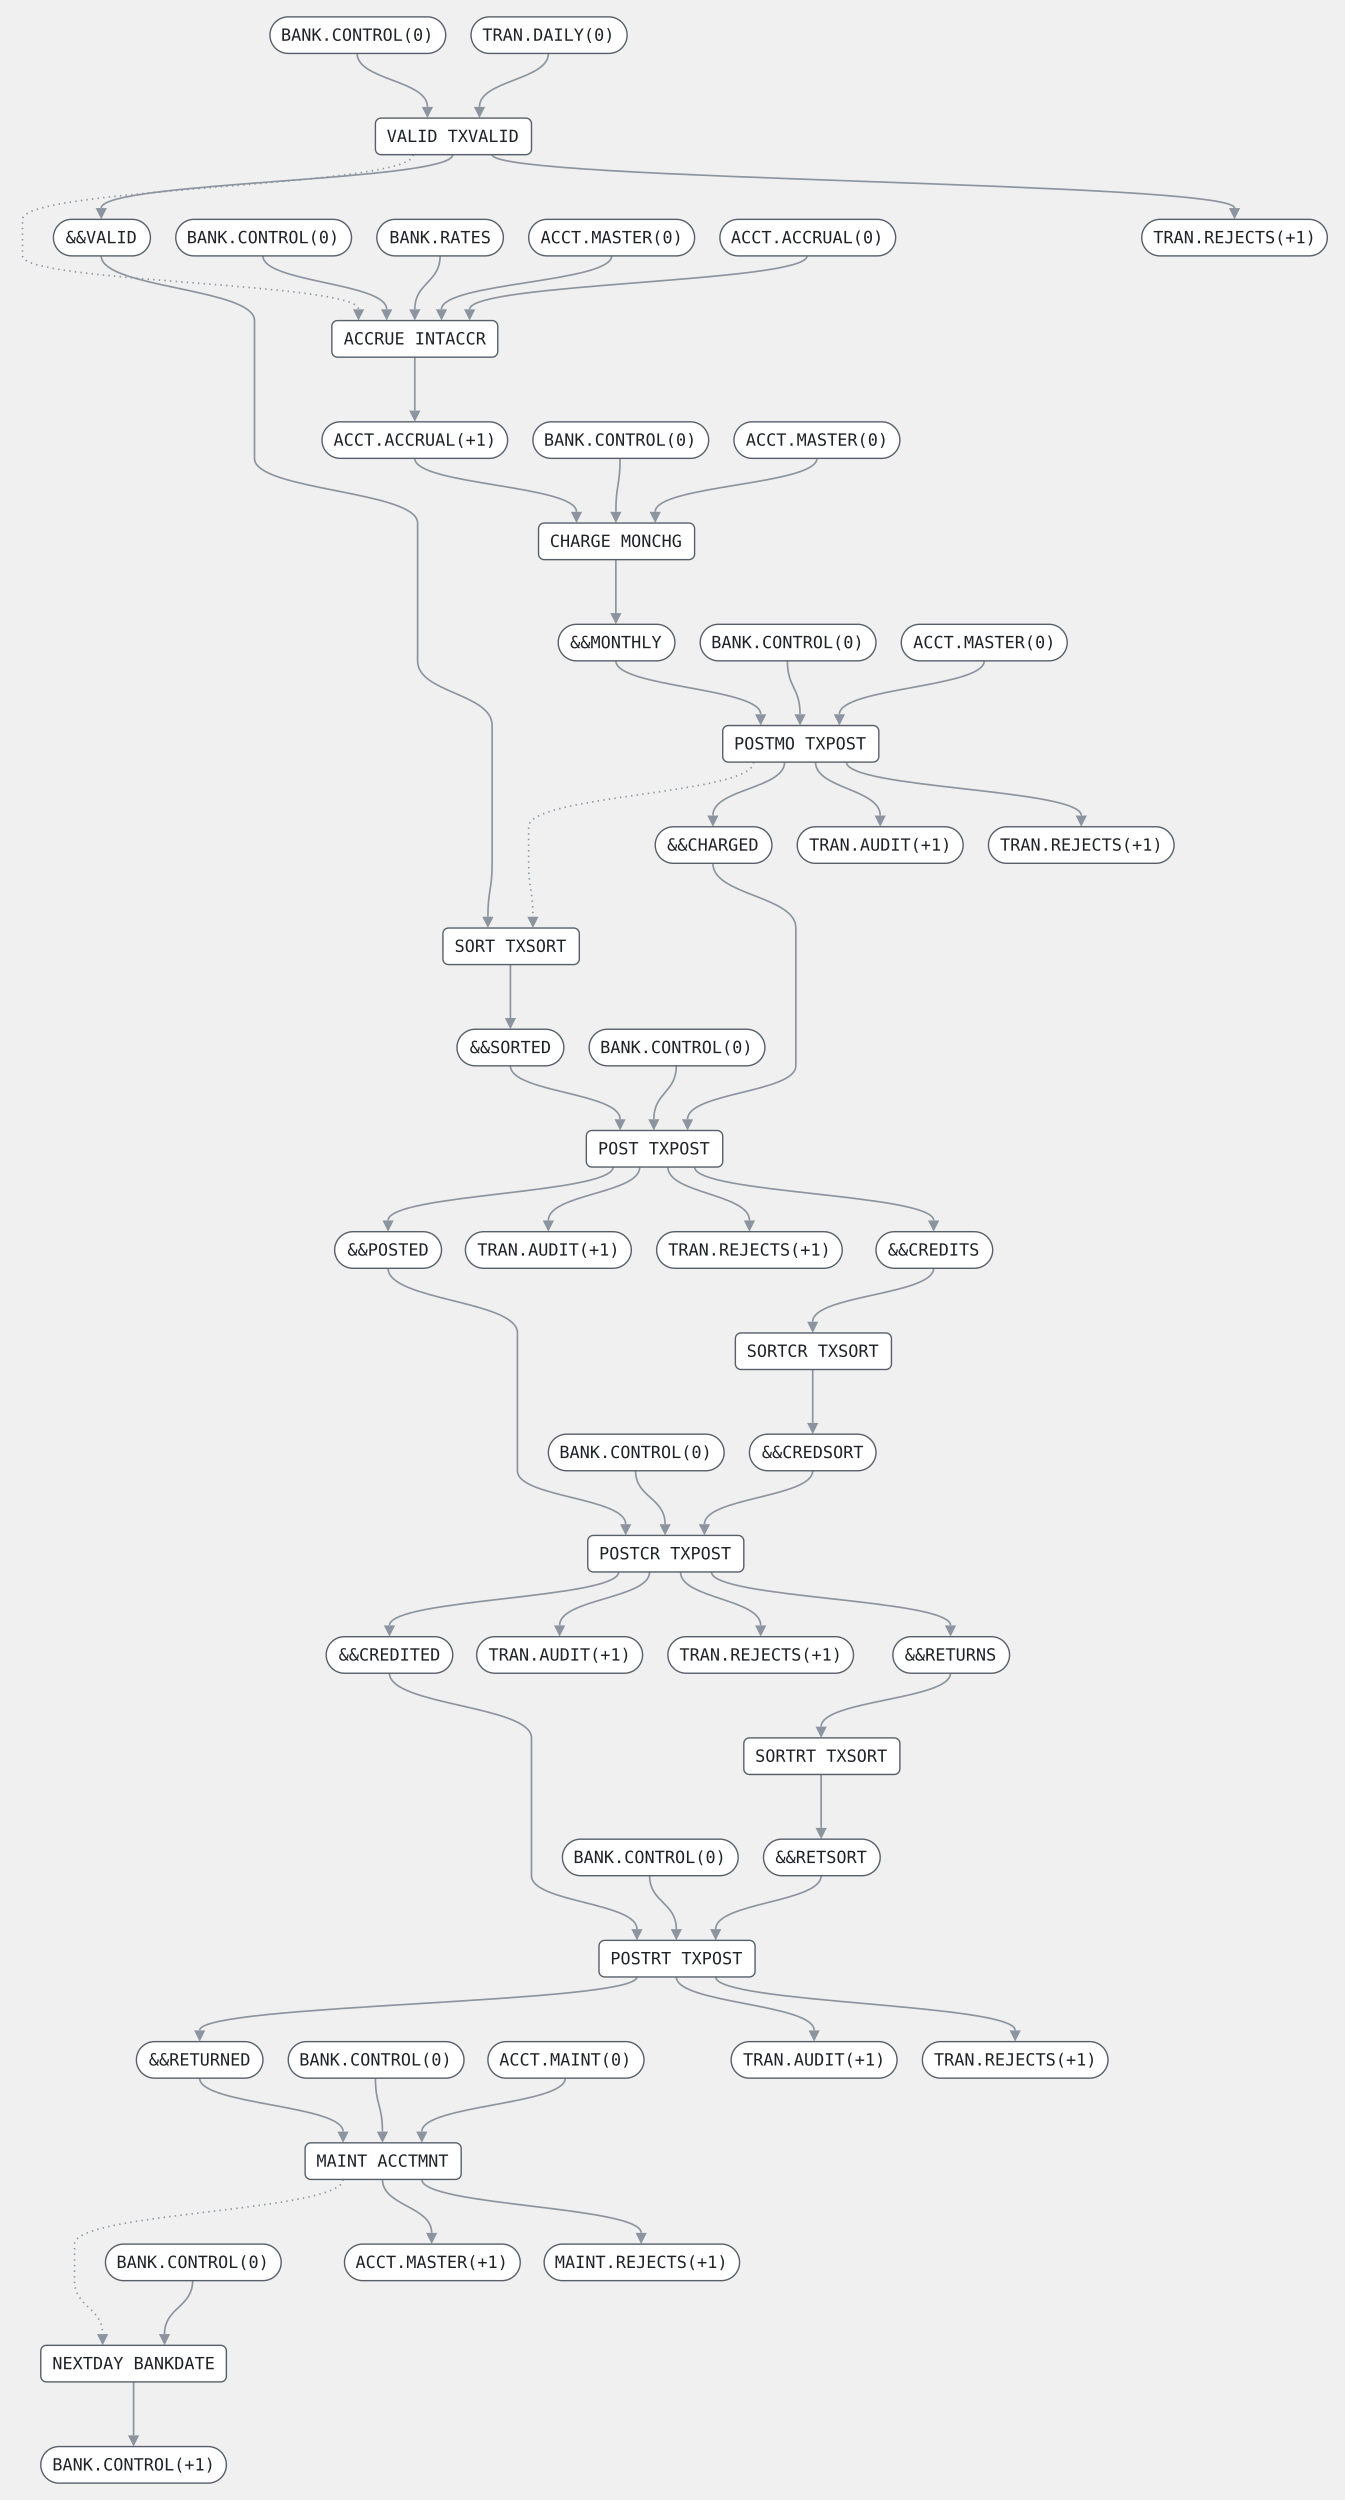
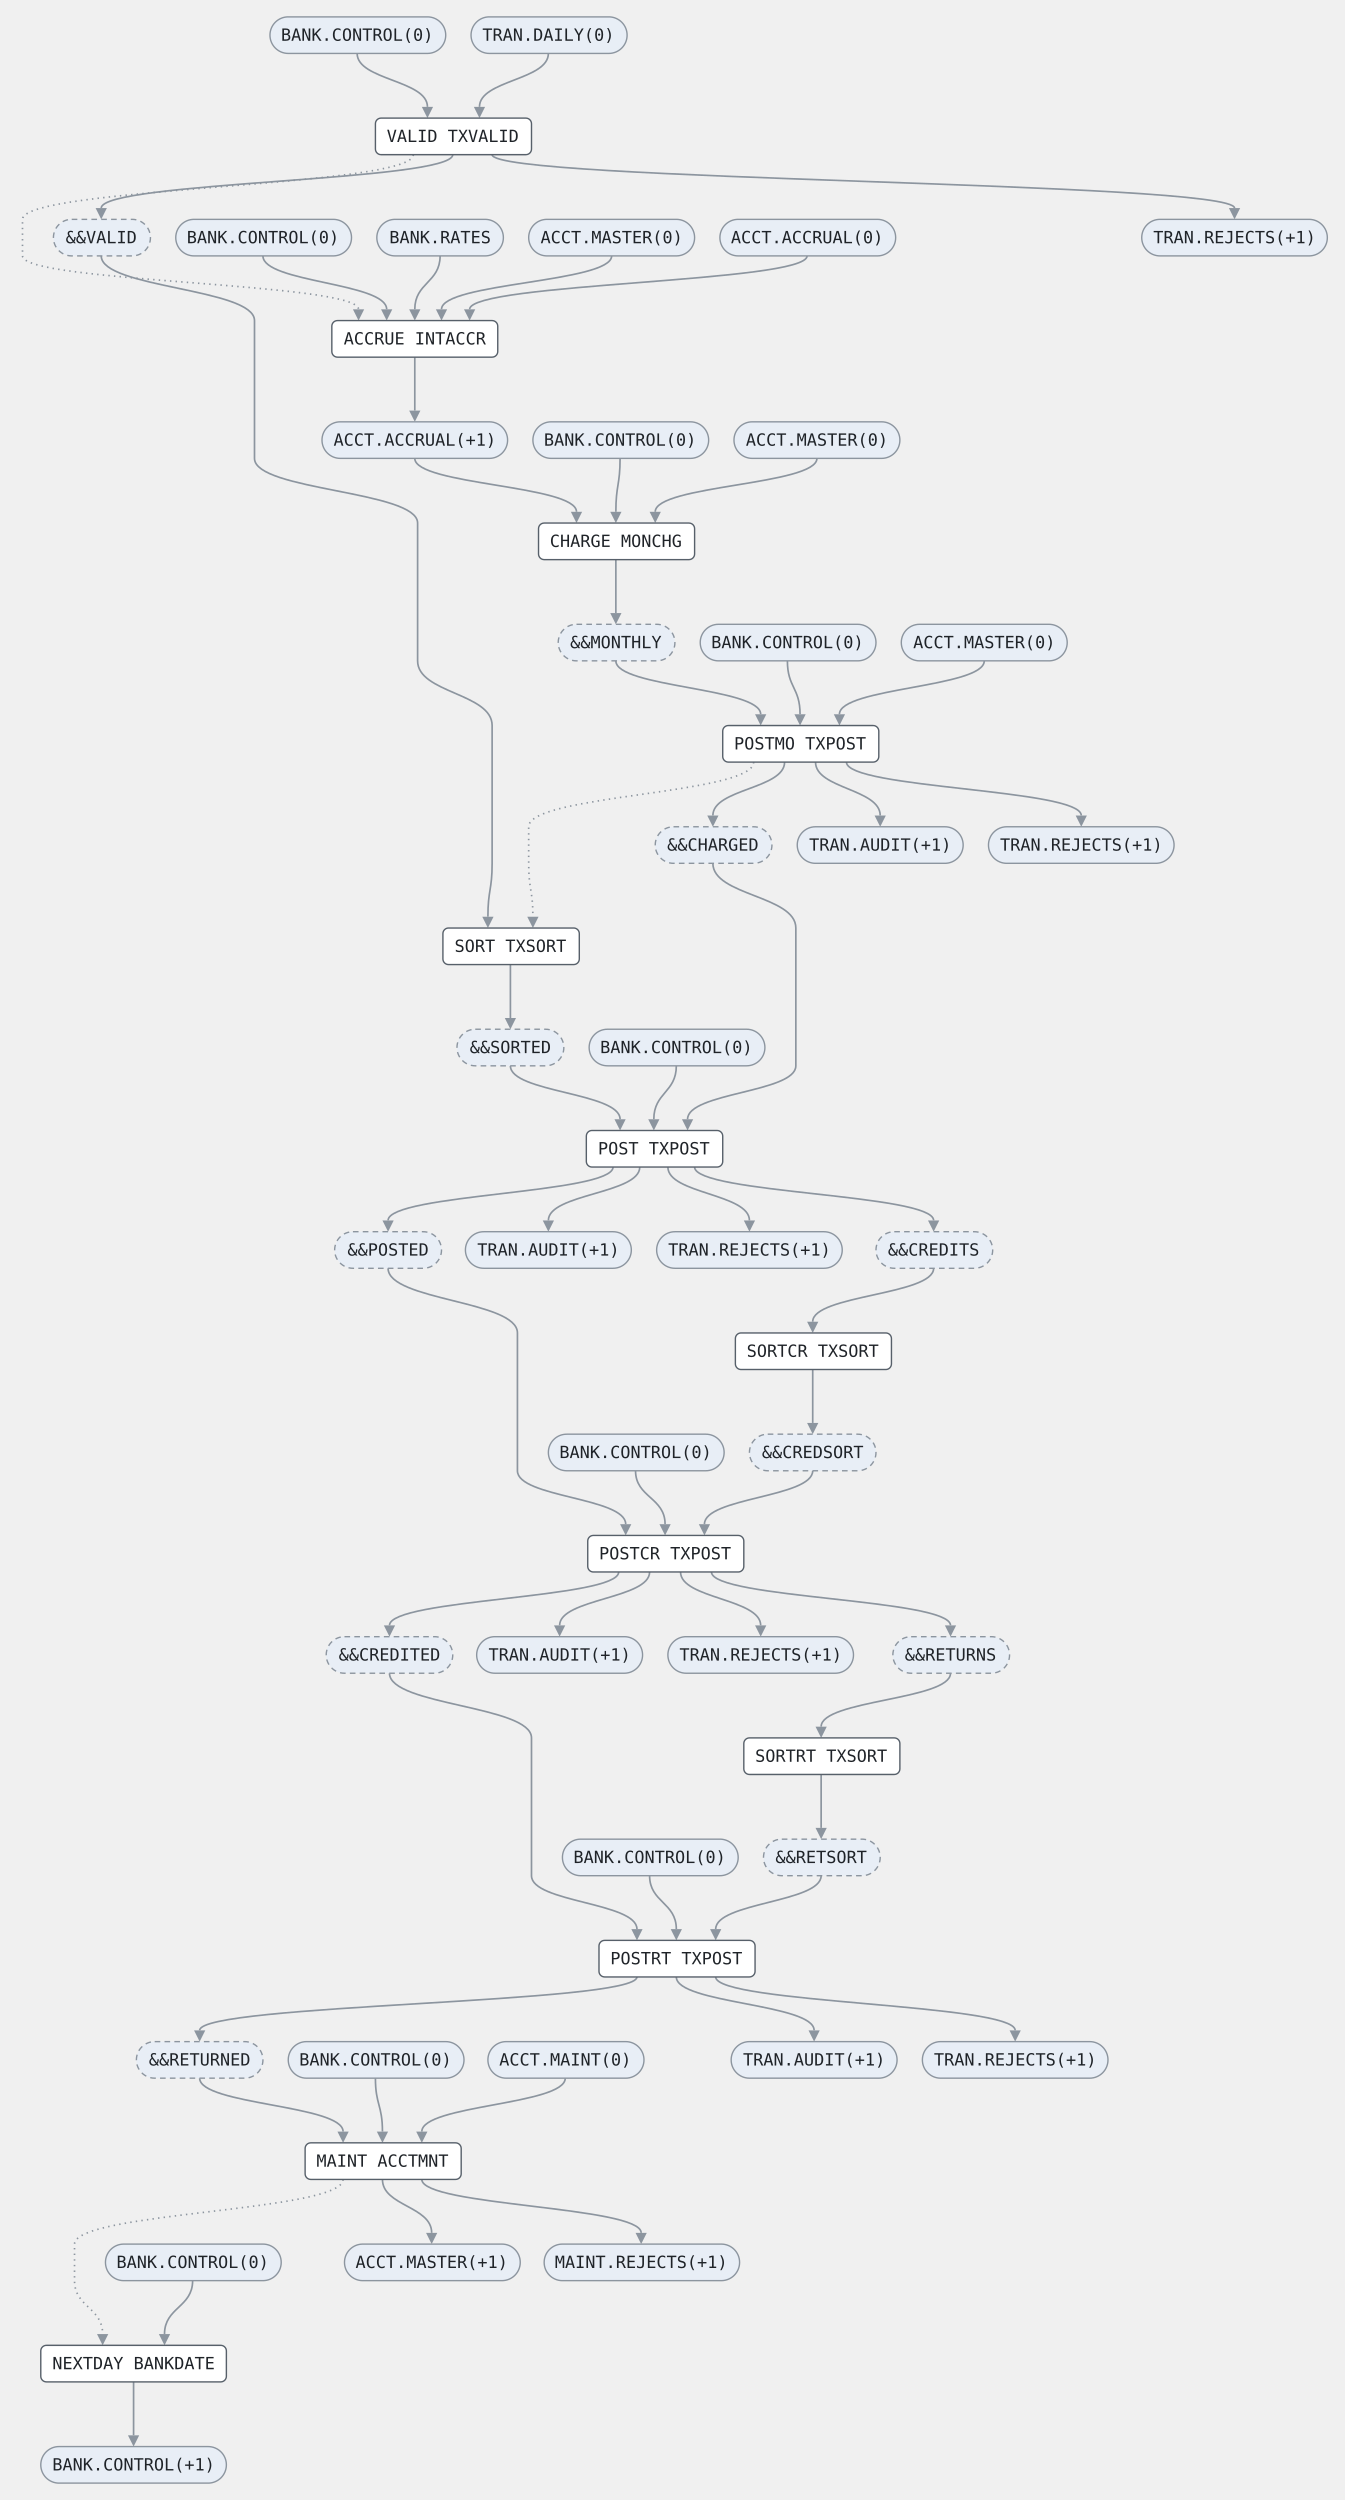
<svg xmlns="http://www.w3.org/2000/svg" width="956" height="1778" viewBox="0 0 956 1778" font-family="ui-monospace, SFMono-Regular, Menlo, Consolas, monospace" font-size="12">
  <style>
.box { fill: #ffffff; stroke: #57606a; stroke-width: 1 }
.box.emphasis { stroke-width: 2.5 }
+ .box.data { fill: #e8eef6; stroke: #8c959f }
+ .box.dashed { stroke-dasharray: 4 3 }
.label { fill: #1f2328 }
.edge { fill: none; stroke: #8c959f; stroke-width: 1.2 }
.edge.dashed { stroke-dasharray: 4 3 }
.edge.dotted { stroke-dasharray: 1 3 }
.head { fill: #8c959f }
@media (prefers-color-scheme: dark) {
  .box { fill: #161b22; stroke: #8b949e }
+   .box.data { fill: #1f2a3a; stroke: #6e7681 }
  .label { fill: #e6edf3 }
  .edge { stroke: #6e7681 }
  .head { fill: #6e7681 }
}
</style>
  <defs>
    <marker id="arrow" viewBox="0 0 8 8" refX="0" refY="4" markerUnits="userSpaceOnUse" markerWidth="8" markerHeight="8" orient="auto-start-reverse">
      <path class="head" d="M0,0 L8,4 L0,8 z" />
    </marker>
  </defs>
  <path class="edge" d="M254,38 C254,57 304,57 304,76" marker-end="url(#arrow)" />
  <path class="edge" d="M390,38 C390,57 341,57 341,76" marker-end="url(#arrow)" />
  <path class="edge" d="M322,110 C322,129 72,129 72,148" marker-end="url(#arrow)" />
  <path class="edge" d="M350,110 C350,129 878,129 878,148" marker-end="url(#arrow)" />
  <path class="edge" d="M187,182 C187,201 275,201 275,220" marker-end="url(#arrow)" />
  <path class="edge" d="M313,182 C313,201 295,201 295,220" marker-end="url(#arrow)" />
  <path class="edge" d="M435,182 C435,201 314,201 314,220" marker-end="url(#arrow)" />
  <path class="edge" d="M574,182 C574,201 334,201 334,220" marker-end="url(#arrow)" />
  <path class="edge dotted" d="M294,110 C294,133 16,133 16,156 L16,182 C16,201 255,201 255,220" marker-end="url(#arrow)" />
  <path class="edge" d="M295,254 C295,273 295,273 295,292" marker-end="url(#arrow)" />
  <path class="edge" d="M441,326 C441,345 438,345 438,364" marker-end="url(#arrow)" />
  <path class="edge" d="M581,326 C581,345 466,345 466,364" marker-end="url(#arrow)" />
  <path class="edge" d="M295,326 C295,345 410,345 410,364" marker-end="url(#arrow)" />
  <path class="edge" d="M438,398 C438,417 438,417 438,436" marker-end="url(#arrow)" />
  <path class="edge" d="M560,470 C560,489 569,489 569,508" marker-end="url(#arrow)" />
  <path class="edge" d="M700,470 C700,489 597,489 597,508" marker-end="url(#arrow)" />
  <path class="edge" d="M438,470 C438,489 541,489 541,508" marker-end="url(#arrow)" />
  <path class="edge" d="M558,542 C558,561 507,561 507,580" marker-end="url(#arrow)" />
  <path class="edge" d="M580,542 C580,561 626,561 626,580" marker-end="url(#arrow)" />
  <path class="edge" d="M602,542 C602,561 769,561 769,580" marker-end="url(#arrow)" />
  <path class="edge" d="M72,182 C72,205 181,205 181,228 L181,254 C181,277 181,277 181,300 L181,326 C181,349 297,349 297,372 L297,398 C297,421 297,421 297,444 L297,470 C297,493 350,493 350,516 L350,542 C350,565 350,565 350,588 L350,614 C350,633 347,633 347,652" marker-end="url(#arrow)" />
  <path class="edge dotted" d="M536,542 C536,565 376,565 376,588 L376,614 C376,633 379,633 379,652" marker-end="url(#arrow)" />
  <path class="edge" d="M363,686 C363,705 363,705 363,724" marker-end="url(#arrow)" />
  <path class="edge" d="M481,758 C481,777 465,777 465,796" marker-end="url(#arrow)" />
  <path class="edge" d="M507,614 C507,637 566,637 566,660 L566,686 C566,709 566,709 566,732 L566,758 C566,777 489,777 489,796" marker-end="url(#arrow)" />
  <path class="edge" d="M363,758 C363,777 441,777 441,796" marker-end="url(#arrow)" />
  <path class="edge" d="M436,830 C436,849 276,849 276,868" marker-end="url(#arrow)" />
  <path class="edge" d="M455,830 C455,849 390,849 390,868" marker-end="url(#arrow)" />
  <path class="edge" d="M475,830 C475,849 533,849 533,868" marker-end="url(#arrow)" />
  <path class="edge" d="M494,830 C494,849 664,849 664,868" marker-end="url(#arrow)" />
  <path class="edge" d="M664,902 C664,921 578,921 578,940" marker-end="url(#arrow)" />
  <path class="edge" d="M578,974 C578,993 578,993 578,1012" marker-end="url(#arrow)" />
  <path class="edge" d="M452,1046 C452,1065 473,1065 473,1084" marker-end="url(#arrow)" />
  <path class="edge" d="M276,902 C276,925 368,925 368,948 L368,974 C368,997 368,997 368,1020 L368,1046 C368,1065 445,1065 445,1084" marker-end="url(#arrow)" />
  <path class="edge" d="M578,1046 C578,1065 501,1065 501,1084" marker-end="url(#arrow)" />
  <path class="edge" d="M440,1118 C440,1137 277,1137 277,1156" marker-end="url(#arrow)" />
  <path class="edge" d="M462,1118 C462,1137 398,1137 398,1156" marker-end="url(#arrow)" />
  <path class="edge" d="M484,1118 C484,1137 541,1137 541,1156" marker-end="url(#arrow)" />
  <path class="edge" d="M506,1118 C506,1137 676,1137 676,1156" marker-end="url(#arrow)" />
  <path class="edge" d="M676,1190 C676,1209 584,1209 584,1228" marker-end="url(#arrow)" />
  <path class="edge" d="M584,1262 C584,1281 584,1281 584,1300" marker-end="url(#arrow)" />
  <path class="edge" d="M462,1334 C462,1353 481,1353 481,1372" marker-end="url(#arrow)" />
  <path class="edge" d="M277,1190 C277,1213 378,1213 378,1236 L378,1262 C378,1285 378,1285 378,1308 L378,1334 C378,1353 453,1353 453,1372" marker-end="url(#arrow)" />
  <path class="edge" d="M584,1334 C584,1353 509,1353 509,1372" marker-end="url(#arrow)" />
  <path class="edge" d="M453,1406 C453,1425 142,1425 142,1444" marker-end="url(#arrow)" />
  <path class="edge" d="M481,1406 C481,1425 579,1425 579,1444" marker-end="url(#arrow)" />
  <path class="edge" d="M509,1406 C509,1425 722,1425 722,1444" marker-end="url(#arrow)" />
  <path class="edge" d="M267,1478 C267,1497 272,1497 272,1516" marker-end="url(#arrow)" />
  <path class="edge" d="M142,1478 C142,1497 244,1497 244,1516" marker-end="url(#arrow)" />
  <path class="edge" d="M402,1478 C402,1497 300,1497 300,1516" marker-end="url(#arrow)" />
  <path class="edge" d="M272,1550 C272,1569 307,1569 307,1588" marker-end="url(#arrow)" />
  <path class="edge" d="M300,1550 C300,1569 456,1569 456,1588" marker-end="url(#arrow)" />
  <path class="edge" d="M137,1622 C137,1641 117,1641 117,1660" marker-end="url(#arrow)" />
  <path class="edge dotted" d="M244,1550 C244,1573 53,1573 53,1596 L53,1622 C53,1641 73,1641 73,1660" marker-end="url(#arrow)" />
  <path class="edge" d="M95,1694 C95,1713 95,1713 95,1732" marker-end="url(#arrow)" />
  <g>
-     <rect class="box" x="192" y="12" width="125" height="26" rx="13" />
+     <rect class="box data" x="192" y="12" width="125" height="26" rx="13" />
    <text class="label" x="254" y="29" text-anchor="middle">BANK.CONTROL(0)</text>
  </g>
  <g>
-     <rect class="box" x="335" y="12" width="111" height="26" rx="13" />
+     <rect class="box data" x="335" y="12" width="111" height="26" rx="13" />
    <text class="label" x="390" y="29" text-anchor="middle">TRAN.DAILY(0)</text>
  </g>
  <a href="../../../pangaea/jobs/DAILY.jcl#L20">
    <rect class="box" x="267" y="84" width="111" height="26" rx="4" />
    <text class="label" x="322" y="101" text-anchor="middle">VALID TXVALID</text>
  </a>
  <g>
-     <rect class="box" x="38" y="156" width="69" height="26" rx="13" />
+     <rect class="box data dashed" x="38" y="156" width="69" height="26" rx="13" />
    <text class="label" x="72" y="173" text-anchor="middle">&amp;&amp;VALID</text>
  </g>
  <g>
-     <rect class="box" x="812" y="156" width="132" height="26" rx="13" />
+     <rect class="box data" x="812" y="156" width="132" height="26" rx="13" />
    <text class="label" x="878" y="173" text-anchor="middle">TRAN.REJECTS(+1)</text>
  </g>
  <g>
-     <rect class="box" x="125" y="156" width="125" height="26" rx="13" />
+     <rect class="box data" x="125" y="156" width="125" height="26" rx="13" />
    <text class="label" x="187" y="173" text-anchor="middle">BANK.CONTROL(0)</text>
  </g>
  <g>
-     <rect class="box" x="268" y="156" width="90" height="26" rx="13" />
+     <rect class="box data" x="268" y="156" width="90" height="26" rx="13" />
    <text class="label" x="313" y="173" text-anchor="middle">BANK.RATES</text>
  </g>
  <g>
-     <rect class="box" x="376" y="156" width="118" height="26" rx="13" />
+     <rect class="box data" x="376" y="156" width="118" height="26" rx="13" />
    <text class="label" x="435" y="173" text-anchor="middle">ACCT.MASTER(0)</text>
  </g>
  <g>
-     <rect class="box" x="512" y="156" width="125" height="26" rx="13" />
+     <rect class="box data" x="512" y="156" width="125" height="26" rx="13" />
    <text class="label" x="574" y="173" text-anchor="middle">ACCT.ACCRUAL(0)</text>
  </g>
  <a href="../../../pangaea/jobs/DAILY.jcl#L33">
    <rect class="box" x="236" y="228" width="118" height="26" rx="4" />
    <text class="label" x="295" y="245" text-anchor="middle">ACCRUE INTACCR</text>
  </a>
  <g>
-     <rect class="box" x="229" y="300" width="132" height="26" rx="13" />
+     <rect class="box data" x="229" y="300" width="132" height="26" rx="13" />
    <text class="label" x="295" y="317" text-anchor="middle">ACCT.ACCRUAL(+1)</text>
  </g>
  <g>
-     <rect class="box" x="379" y="300" width="125" height="26" rx="13" />
+     <rect class="box data" x="379" y="300" width="125" height="26" rx="13" />
    <text class="label" x="441" y="317" text-anchor="middle">BANK.CONTROL(0)</text>
  </g>
  <g>
-     <rect class="box" x="522" y="300" width="118" height="26" rx="13" />
+     <rect class="box data" x="522" y="300" width="118" height="26" rx="13" />
    <text class="label" x="581" y="317" text-anchor="middle">ACCT.MASTER(0)</text>
  </g>
  <a href="../../../pangaea/jobs/DAILY.jcl#L41">
    <rect class="box" x="383" y="372" width="111" height="26" rx="4" />
    <text class="label" x="438" y="389" text-anchor="middle">CHARGE MONCHG</text>
  </a>
  <g>
-     <rect class="box" x="397" y="444" width="83" height="26" rx="13" />
+     <rect class="box data dashed" x="397" y="444" width="83" height="26" rx="13" />
    <text class="label" x="438" y="461" text-anchor="middle">&amp;&amp;MONTHLY</text>
  </g>
  <g>
-     <rect class="box" x="498" y="444" width="125" height="26" rx="13" />
+     <rect class="box data" x="498" y="444" width="125" height="26" rx="13" />
    <text class="label" x="560" y="461" text-anchor="middle">BANK.CONTROL(0)</text>
  </g>
  <g>
-     <rect class="box" x="641" y="444" width="118" height="26" rx="13" />
+     <rect class="box data" x="641" y="444" width="118" height="26" rx="13" />
    <text class="label" x="700" y="461" text-anchor="middle">ACCT.MASTER(0)</text>
  </g>
  <a href="../../../pangaea/jobs/DAILY.jcl#L48">
    <rect class="box" x="514" y="516" width="111" height="26" rx="4" />
    <text class="label" x="569" y="533" text-anchor="middle">POSTMO TXPOST</text>
  </a>
  <g>
-     <rect class="box" x="466" y="588" width="83" height="26" rx="13" />
+     <rect class="box data dashed" x="466" y="588" width="83" height="26" rx="13" />
    <text class="label" x="507" y="605" text-anchor="middle">&amp;&amp;CHARGED</text>
  </g>
  <g>
-     <rect class="box" x="567" y="588" width="118" height="26" rx="13" />
+     <rect class="box data" x="567" y="588" width="118" height="26" rx="13" />
    <text class="label" x="626" y="605" text-anchor="middle">TRAN.AUDIT(+1)</text>
  </g>
  <g>
-     <rect class="box" x="703" y="588" width="132" height="26" rx="13" />
+     <rect class="box data" x="703" y="588" width="132" height="26" rx="13" />
    <text class="label" x="769" y="605" text-anchor="middle">TRAN.REJECTS(+1)</text>
  </g>
  <a href="../../../pangaea/jobs/DAILY.jcl#L62">
    <rect class="box" x="315" y="660" width="97" height="26" rx="4" />
    <text class="label" x="363" y="677" text-anchor="middle">SORT TXSORT</text>
  </a>
  <g>
-     <rect class="box" x="325" y="732" width="76" height="26" rx="13" />
+     <rect class="box data dashed" x="325" y="732" width="76" height="26" rx="13" />
    <text class="label" x="363" y="749" text-anchor="middle">&amp;&amp;SORTED</text>
  </g>
  <g>
-     <rect class="box" x="419" y="732" width="125" height="26" rx="13" />
+     <rect class="box data" x="419" y="732" width="125" height="26" rx="13" />
    <text class="label" x="481" y="749" text-anchor="middle">BANK.CONTROL(0)</text>
  </g>
  <a href="../../../pangaea/jobs/DAILY.jcl#L66">
    <rect class="box" x="417" y="804" width="97" height="26" rx="4" />
    <text class="label" x="465" y="821" text-anchor="middle">POST TXPOST</text>
  </a>
  <g>
-     <rect class="box" x="238" y="876" width="76" height="26" rx="13" />
+     <rect class="box data dashed" x="238" y="876" width="76" height="26" rx="13" />
    <text class="label" x="276" y="893" text-anchor="middle">&amp;&amp;POSTED</text>
  </g>
  <g>
-     <rect class="box" x="331" y="876" width="118" height="26" rx="13" />
+     <rect class="box data" x="331" y="876" width="118" height="26" rx="13" />
    <text class="label" x="390" y="893" text-anchor="middle">TRAN.AUDIT(+1)</text>
  </g>
  <g>
-     <rect class="box" x="467" y="876" width="132" height="26" rx="13" />
+     <rect class="box data" x="467" y="876" width="132" height="26" rx="13" />
    <text class="label" x="533" y="893" text-anchor="middle">TRAN.REJECTS(+1)</text>
  </g>
  <g>
-     <rect class="box" x="623" y="876" width="83" height="26" rx="13" />
+     <rect class="box data dashed" x="623" y="876" width="83" height="26" rx="13" />
    <text class="label" x="664" y="893" text-anchor="middle">&amp;&amp;CREDITS</text>
  </g>
  <a href="../../../pangaea/jobs/DAILY.jcl#L80">
    <rect class="box" x="523" y="948" width="111" height="26" rx="4" />
    <text class="label" x="578" y="965" text-anchor="middle">SORTCR TXSORT</text>
  </a>
  <g>
-     <rect class="box" x="533" y="1020" width="90" height="26" rx="13" />
+     <rect class="box data dashed" x="533" y="1020" width="90" height="26" rx="13" />
    <text class="label" x="578" y="1037" text-anchor="middle">&amp;&amp;CREDSORT</text>
  </g>
  <g>
-     <rect class="box" x="390" y="1020" width="125" height="26" rx="13" />
+     <rect class="box data" x="390" y="1020" width="125" height="26" rx="13" />
    <text class="label" x="452" y="1037" text-anchor="middle">BANK.CONTROL(0)</text>
  </g>
  <a href="../../../pangaea/jobs/DAILY.jcl#L84">
    <rect class="box" x="418" y="1092" width="111" height="26" rx="4" />
    <text class="label" x="473" y="1109" text-anchor="middle">POSTCR TXPOST</text>
  </a>
  <g>
-     <rect class="box" x="232" y="1164" width="90" height="26" rx="13" />
+     <rect class="box data dashed" x="232" y="1164" width="90" height="26" rx="13" />
    <text class="label" x="277" y="1181" text-anchor="middle">&amp;&amp;CREDITED</text>
  </g>
  <g>
-     <rect class="box" x="339" y="1164" width="118" height="26" rx="13" />
+     <rect class="box data" x="339" y="1164" width="118" height="26" rx="13" />
    <text class="label" x="398" y="1181" text-anchor="middle">TRAN.AUDIT(+1)</text>
  </g>
  <g>
-     <rect class="box" x="475" y="1164" width="132" height="26" rx="13" />
+     <rect class="box data" x="475" y="1164" width="132" height="26" rx="13" />
    <text class="label" x="541" y="1181" text-anchor="middle">TRAN.REJECTS(+1)</text>
  </g>
  <g>
-     <rect class="box" x="635" y="1164" width="83" height="26" rx="13" />
+     <rect class="box data dashed" x="635" y="1164" width="83" height="26" rx="13" />
    <text class="label" x="676" y="1181" text-anchor="middle">&amp;&amp;RETURNS</text>
  </g>
  <a href="../../../pangaea/jobs/DAILY.jcl#L98">
    <rect class="box" x="529" y="1236" width="111" height="26" rx="4" />
    <text class="label" x="584" y="1253" text-anchor="middle">SORTRT TXSORT</text>
  </a>
  <g>
-     <rect class="box" x="543" y="1308" width="83" height="26" rx="13" />
+     <rect class="box data dashed" x="543" y="1308" width="83" height="26" rx="13" />
    <text class="label" x="584" y="1325" text-anchor="middle">&amp;&amp;RETSORT</text>
  </g>
  <g>
-     <rect class="box" x="400" y="1308" width="125" height="26" rx="13" />
+     <rect class="box data" x="400" y="1308" width="125" height="26" rx="13" />
    <text class="label" x="462" y="1325" text-anchor="middle">BANK.CONTROL(0)</text>
  </g>
  <a href="../../../pangaea/jobs/DAILY.jcl#L102">
    <rect class="box" x="426" y="1380" width="111" height="26" rx="4" />
    <text class="label" x="481" y="1397" text-anchor="middle">POSTRT TXPOST</text>
  </a>
  <g>
-     <rect class="box" x="97" y="1452" width="90" height="26" rx="13" />
+     <rect class="box data dashed" x="97" y="1452" width="90" height="26" rx="13" />
    <text class="label" x="142" y="1469" text-anchor="middle">&amp;&amp;RETURNED</text>
  </g>
  <g>
-     <rect class="box" x="520" y="1452" width="118" height="26" rx="13" />
+     <rect class="box data" x="520" y="1452" width="118" height="26" rx="13" />
    <text class="label" x="579" y="1469" text-anchor="middle">TRAN.AUDIT(+1)</text>
  </g>
  <g>
-     <rect class="box" x="656" y="1452" width="132" height="26" rx="13" />
+     <rect class="box data" x="656" y="1452" width="132" height="26" rx="13" />
    <text class="label" x="722" y="1469" text-anchor="middle">TRAN.REJECTS(+1)</text>
  </g>
  <g>
-     <rect class="box" x="205" y="1452" width="125" height="26" rx="13" />
+     <rect class="box data" x="205" y="1452" width="125" height="26" rx="13" />
    <text class="label" x="267" y="1469" text-anchor="middle">BANK.CONTROL(0)</text>
  </g>
  <g>
-     <rect class="box" x="347" y="1452" width="111" height="26" rx="13" />
+     <rect class="box data" x="347" y="1452" width="111" height="26" rx="13" />
    <text class="label" x="402" y="1469" text-anchor="middle">ACCT.MAINT(0)</text>
  </g>
  <a href="../../../pangaea/jobs/DAILY.jcl#L115">
    <rect class="box" x="217" y="1524" width="111" height="26" rx="4" />
    <text class="label" x="272" y="1541" text-anchor="middle">MAINT ACCTMNT</text>
  </a>
  <g>
-     <rect class="box" x="245" y="1596" width="125" height="26" rx="13" />
+     <rect class="box data" x="245" y="1596" width="125" height="26" rx="13" />
    <text class="label" x="307" y="1613" text-anchor="middle">ACCT.MASTER(+1)</text>
  </g>
  <g>
-     <rect class="box" x="387" y="1596" width="139" height="26" rx="13" />
+     <rect class="box data" x="387" y="1596" width="139" height="26" rx="13" />
    <text class="label" x="456" y="1613" text-anchor="middle">MAINT.REJECTS(+1)</text>
  </g>
  <g>
-     <rect class="box" x="75" y="1596" width="125" height="26" rx="13" />
+     <rect class="box data" x="75" y="1596" width="125" height="26" rx="13" />
    <text class="label" x="137" y="1613" text-anchor="middle">BANK.CONTROL(0)</text>
  </g>
  <a href="../../../pangaea/jobs/DAILY.jcl#L127">
    <rect class="box" x="29" y="1668" width="132" height="26" rx="4" />
    <text class="label" x="95" y="1685" text-anchor="middle">NEXTDAY BANKDATE</text>
  </a>
  <g>
-     <rect class="box" x="29" y="1740" width="132" height="26" rx="13" />
+     <rect class="box data" x="29" y="1740" width="132" height="26" rx="13" />
    <text class="label" x="95" y="1757" text-anchor="middle">BANK.CONTROL(+1)</text>
  </g>
</svg>
